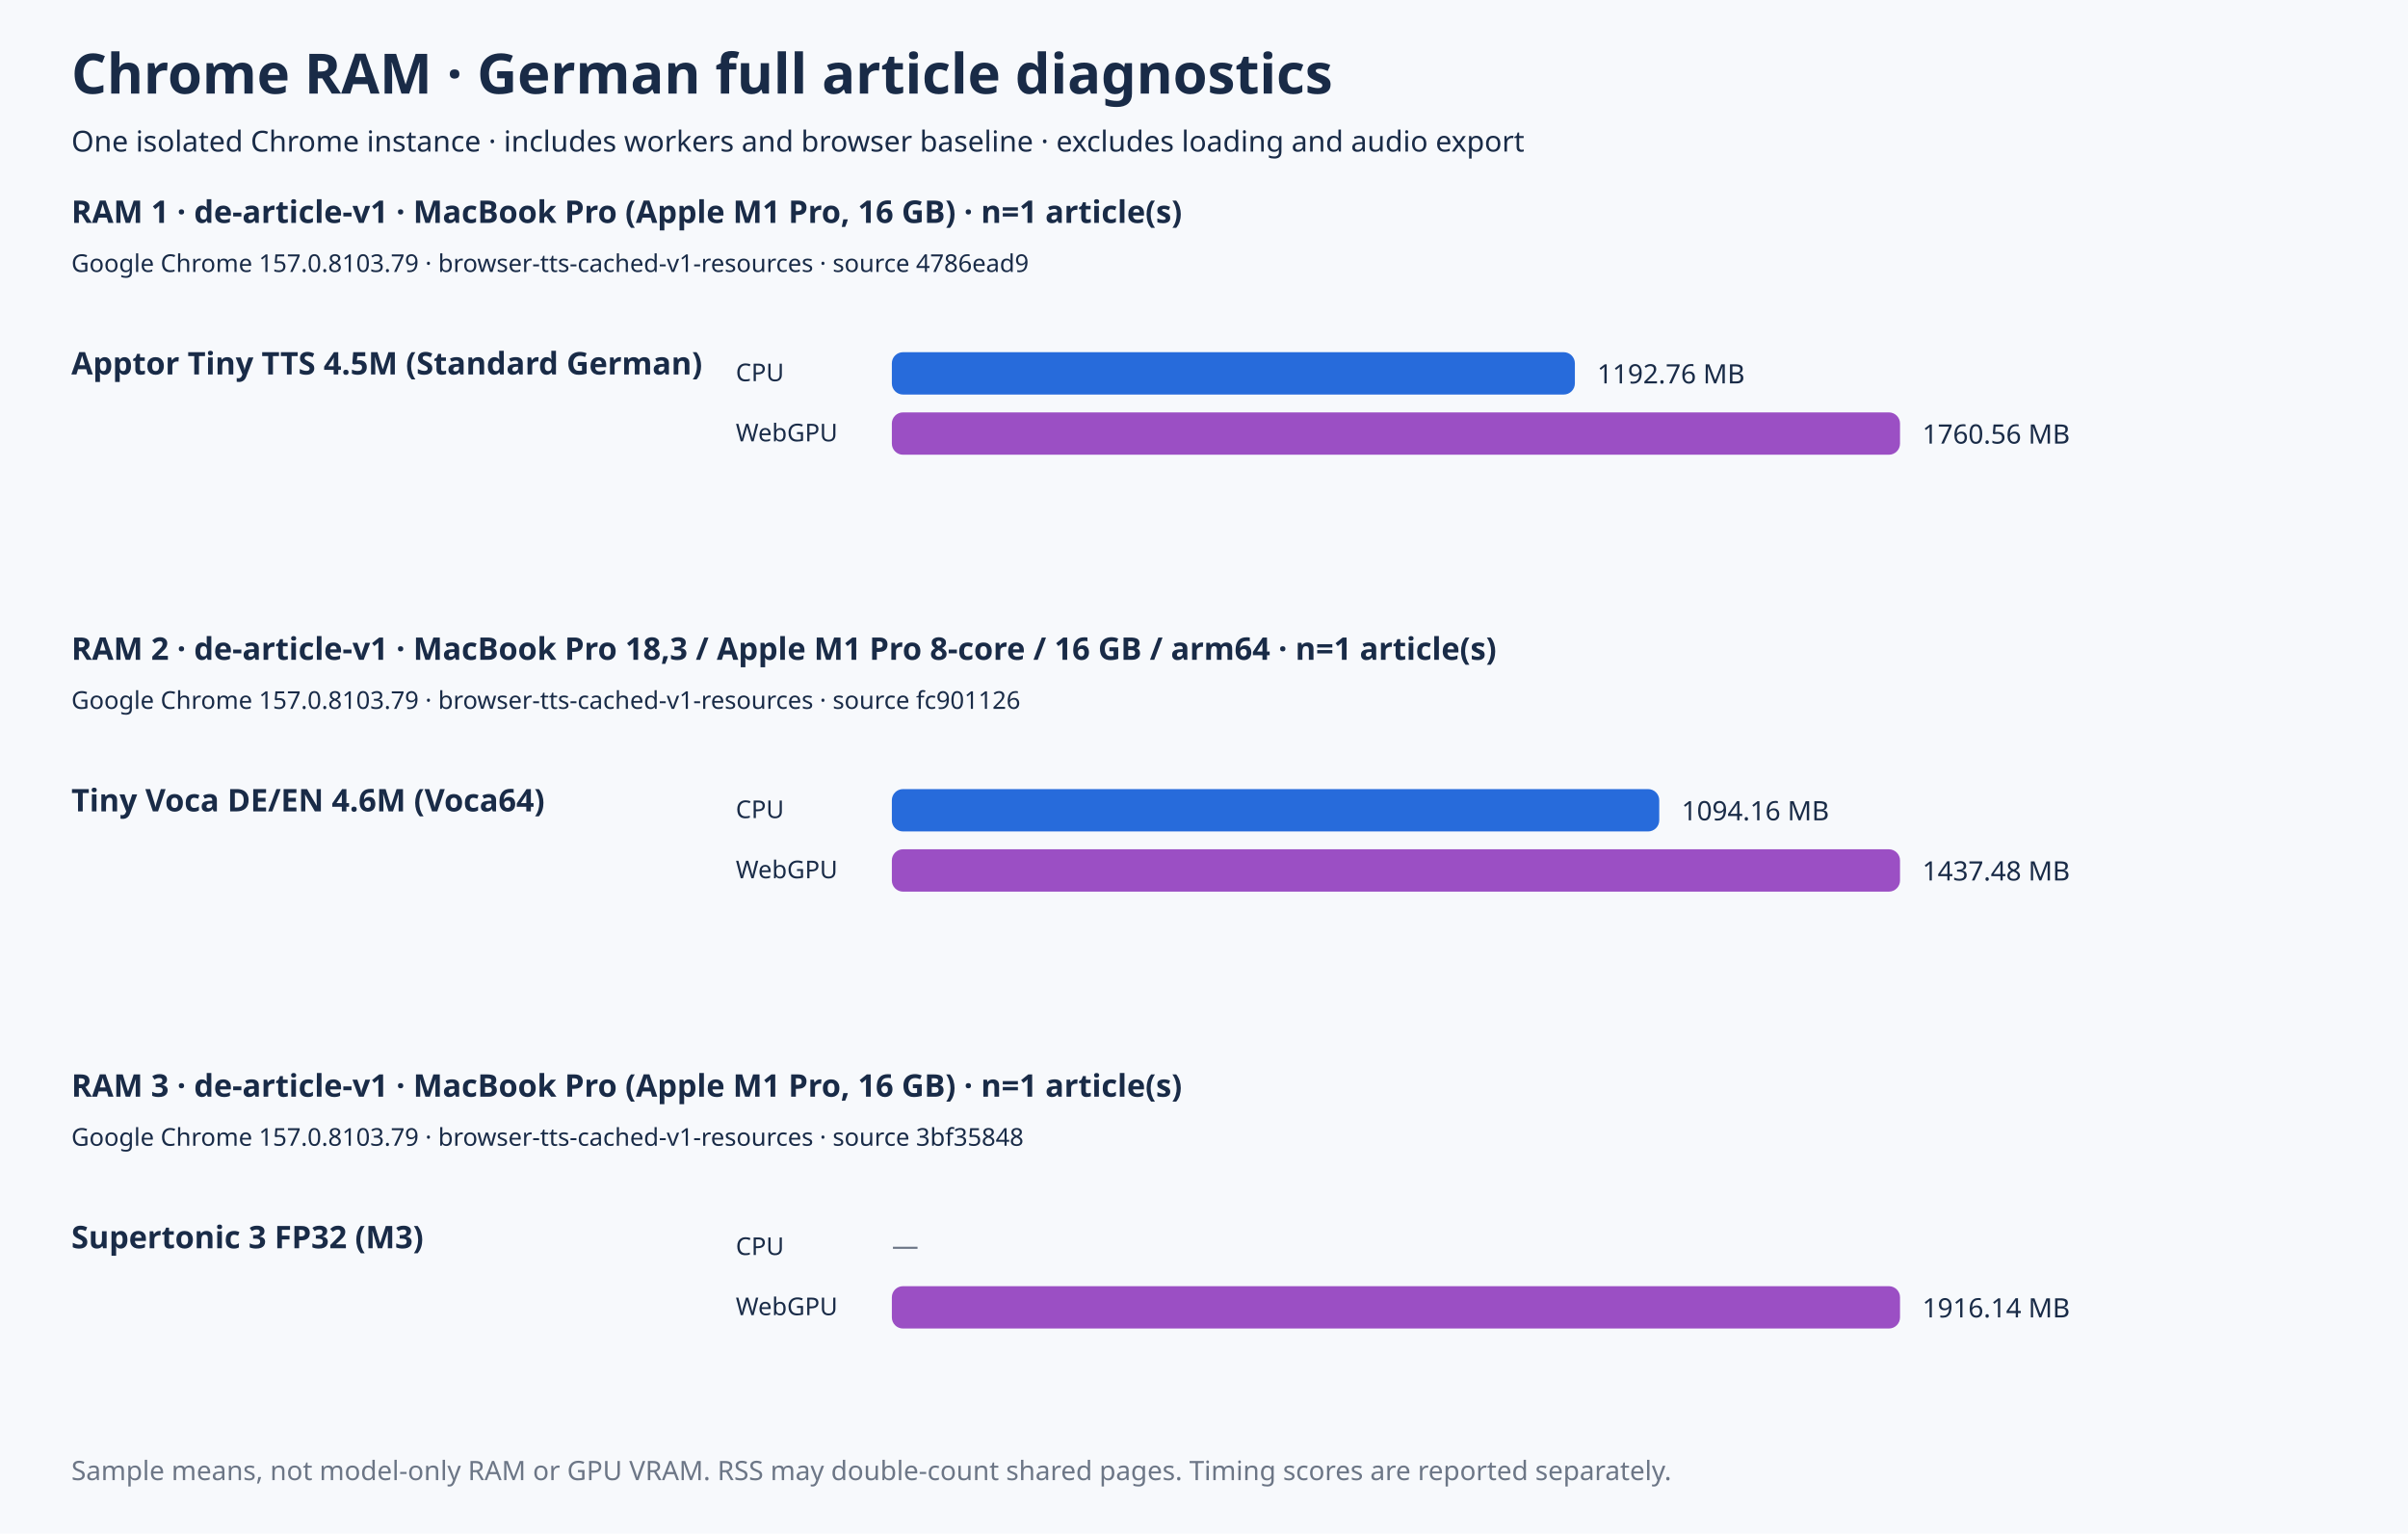
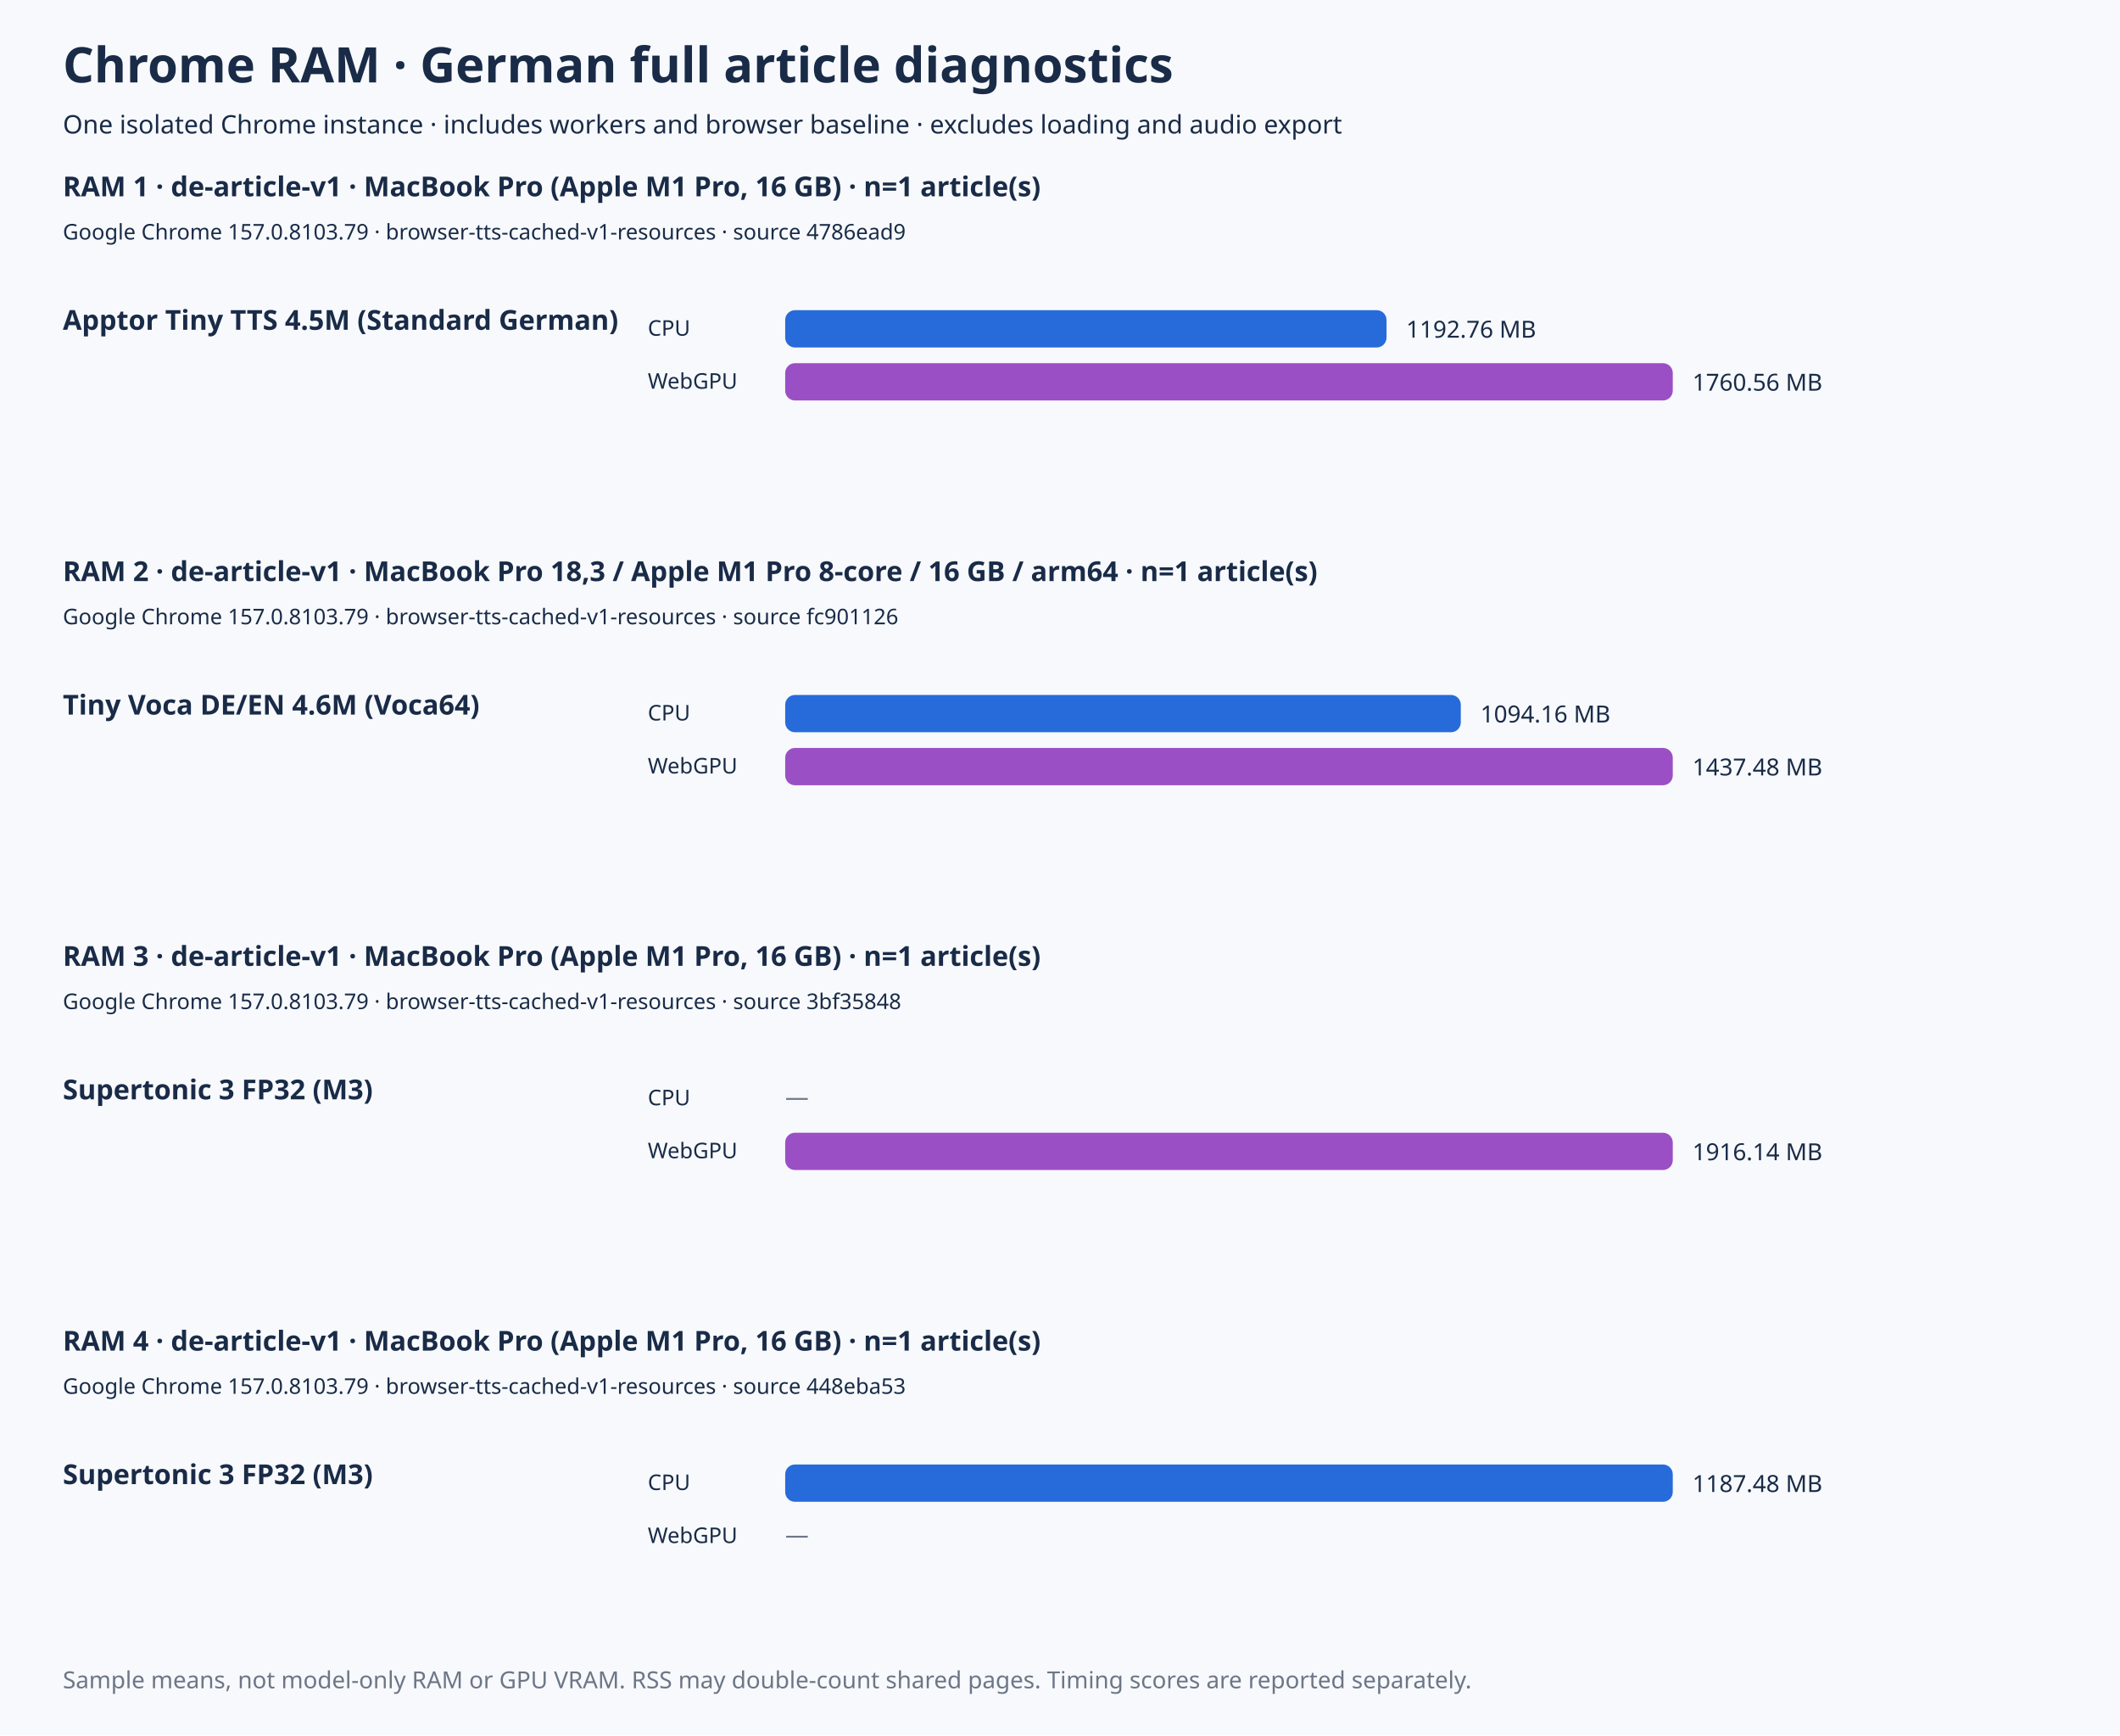
- <svg xmlns="http://www.w3.org/2000/svg" width="1080" height="688" viewBox="0 0 1080 688" role="img" aria-labelledby="title desc">
+ <svg xmlns="http://www.w3.org/2000/svg" width="1080" height="884" viewBox="0 0 1080 884" role="img" aria-labelledby="title desc">
  <rect width="100%" height="100%" fill="#f7f9fc" />
  <g font-family="system-ui,sans-serif" fill="#192b47">
    <text x="32" y="42" font-size="25" font-weight="700">Chrome RAM · German full article diagnostics</text>
    <text x="32" y="68" font-size="13">One isolated Chrome instance · includes workers and browser baseline · excludes loading and audio export</text>
    <text x="32" y="100" font-size="14" font-weight="700">RAM 1 · de-article-v1 · MacBook Pro (Apple M1 Pro, 16 GB) · n=1 article(s)</text>
    <text x="32" y="122" font-size="11">Google Chrome 157.0.8103.79 · browser-tts-cached-v1-resources · source 4786ead9</text>
    <text x="32" y="168" font-size="14" font-weight="600">Apptor Tiny TTS 4.5M (Standard German)</text>
    <text x="330" y="171" font-size="11">CPU</text>
    <rect x="400" y="158" width="306.34" height="19" rx="5" fill="#276bdb" />
    <text x="716.34" y="172" font-size="12">1192.76 MB</text>
    <text x="330" y="198" font-size="11">WebGPU</text>
    <rect x="400" y="185" width="452.17" height="19" rx="5" fill="#9b4fc4" />
    <text x="862.17" y="199" font-size="12">1760.56 MB</text>
    <text x="32" y="296" font-size="14" font-weight="700">RAM 2 · de-article-v1 · MacBook Pro 18,3 / Apple M1 Pro 8-core / 16 GB / arm64 · n=1 article(s)</text>
    <text x="32" y="318" font-size="11">Google Chrome 157.0.8103.79 · browser-tts-cached-v1-resources · source fc901126</text>
    <text x="32" y="364" font-size="14" font-weight="600">Tiny Voca DE/EN 4.6M (Voca64)</text>
    <text x="330" y="367" font-size="11">CPU</text>
    <rect x="400" y="354" width="344.18" height="19" rx="5" fill="#276bdb" />
    <text x="754.18" y="368" font-size="12">1094.16 MB</text>
    <text x="330" y="394" font-size="11">WebGPU</text>
    <rect x="400" y="381" width="452.17" height="19" rx="5" fill="#9b4fc4" />
    <text x="862.17" y="395" font-size="12">1437.48 MB</text>
    <text x="32" y="492" font-size="14" font-weight="700">RAM 3 · de-article-v1 · MacBook Pro (Apple M1 Pro, 16 GB) · n=1 article(s)</text>
    <text x="32" y="514" font-size="11">Google Chrome 157.0.8103.79 · browser-tts-cached-v1-resources · source 3bf35848</text>
    <text x="32" y="560" font-size="14" font-weight="600">Supertonic 3 FP32 (M3)</text>
    <text x="330" y="563" font-size="11">CPU</text>
    <text x="400" y="563" font-size="12" fill="#6c7686">—</text>
    <text x="330" y="590" font-size="11">WebGPU</text>
    <rect x="400" y="577" width="452.17" height="19" rx="5" fill="#9b4fc4" />
    <text x="862.17" y="591" font-size="12">1916.14 MB</text>
-     <text x="32" y="664" font-size="12" fill="#6c7686">Sample means, not model-only RAM or GPU VRAM. RSS may double-count shared pages. Timing scores are reported separately.</text>
+     <text x="32" y="688" font-size="14" font-weight="700">RAM 4 · de-article-v1 · MacBook Pro (Apple M1 Pro, 16 GB) · n=1 article(s)</text>
+     <text x="32" y="710" font-size="11">Google Chrome 157.0.8103.79 · browser-tts-cached-v1-resources · source 448eba53</text>
+     <text x="32" y="756" font-size="14" font-weight="600">Supertonic 3 FP32 (M3)</text>
+     <text x="330" y="759" font-size="11">CPU</text>
+     <rect x="400" y="746" width="452.17" height="19" rx="5" fill="#276bdb" />
+     <text x="862.17" y="760" font-size="12">1187.48 MB</text>
+     <text x="330" y="786" font-size="11">WebGPU</text>
+     <text x="400" y="786" font-size="12" fill="#6c7686">—</text>
+     <text x="32" y="860" font-size="12" fill="#6c7686">Sample means, not model-only RAM or GPU VRAM. RSS may double-count shared pages. Timing scores are reported separately.</text>
  </g>
</svg>
